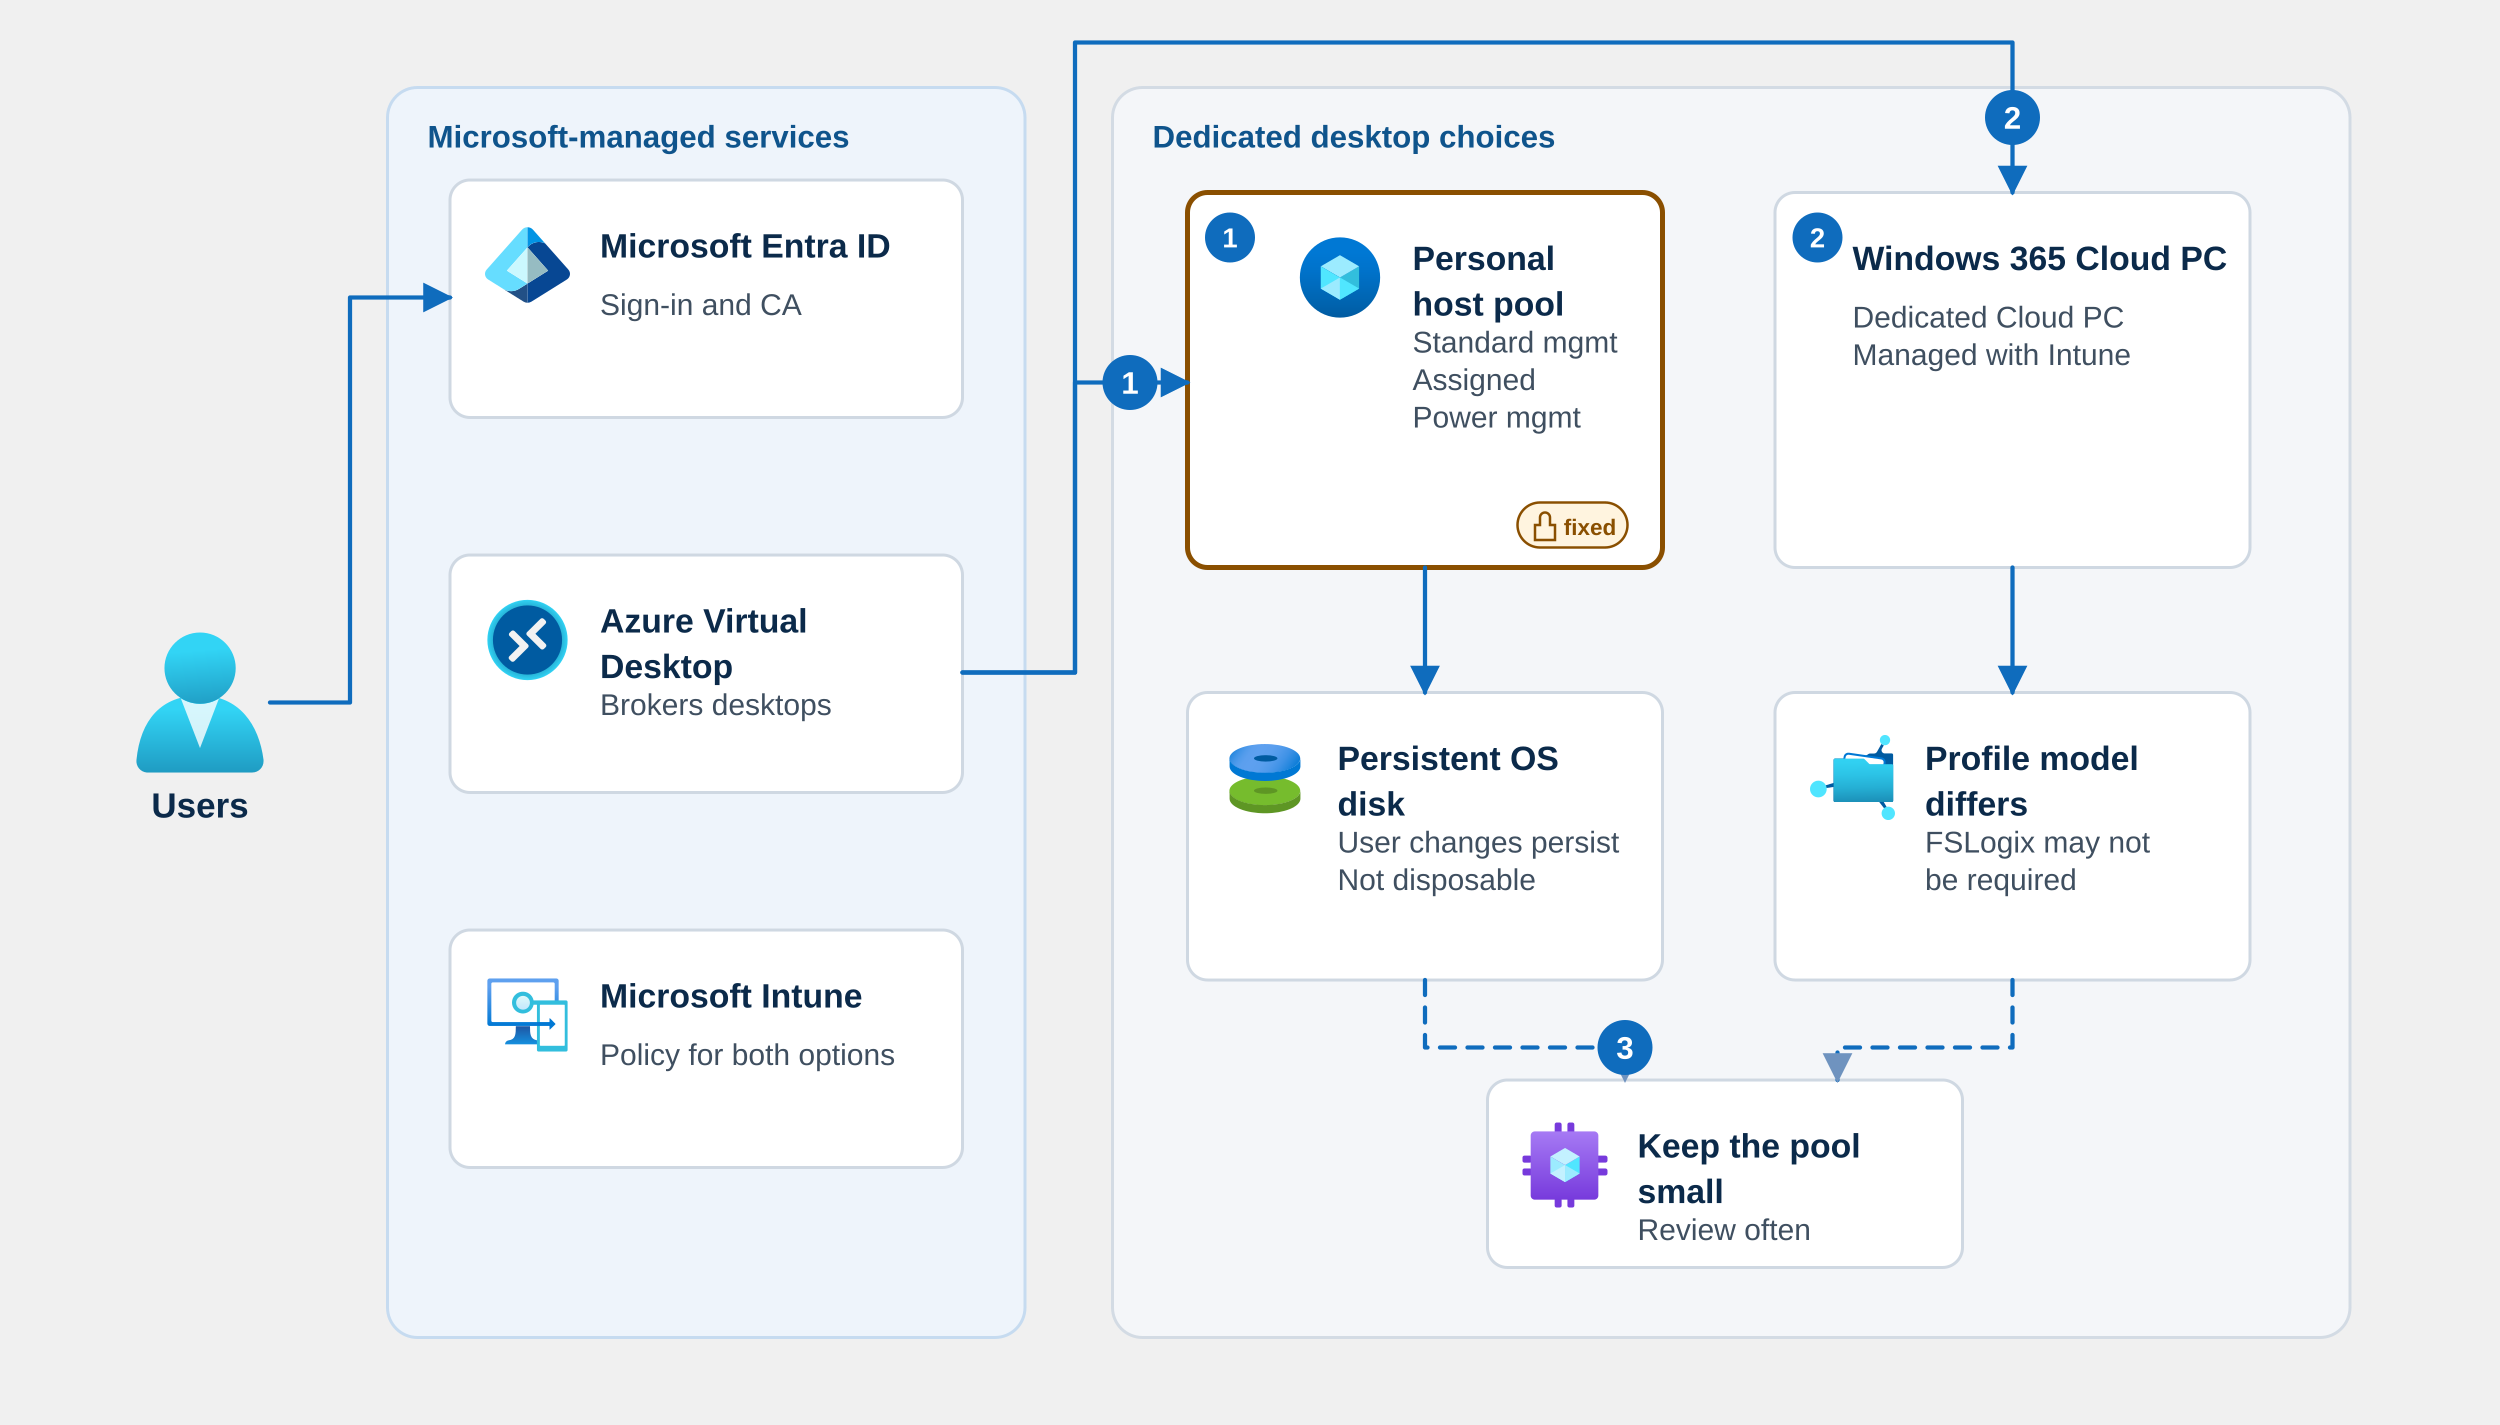
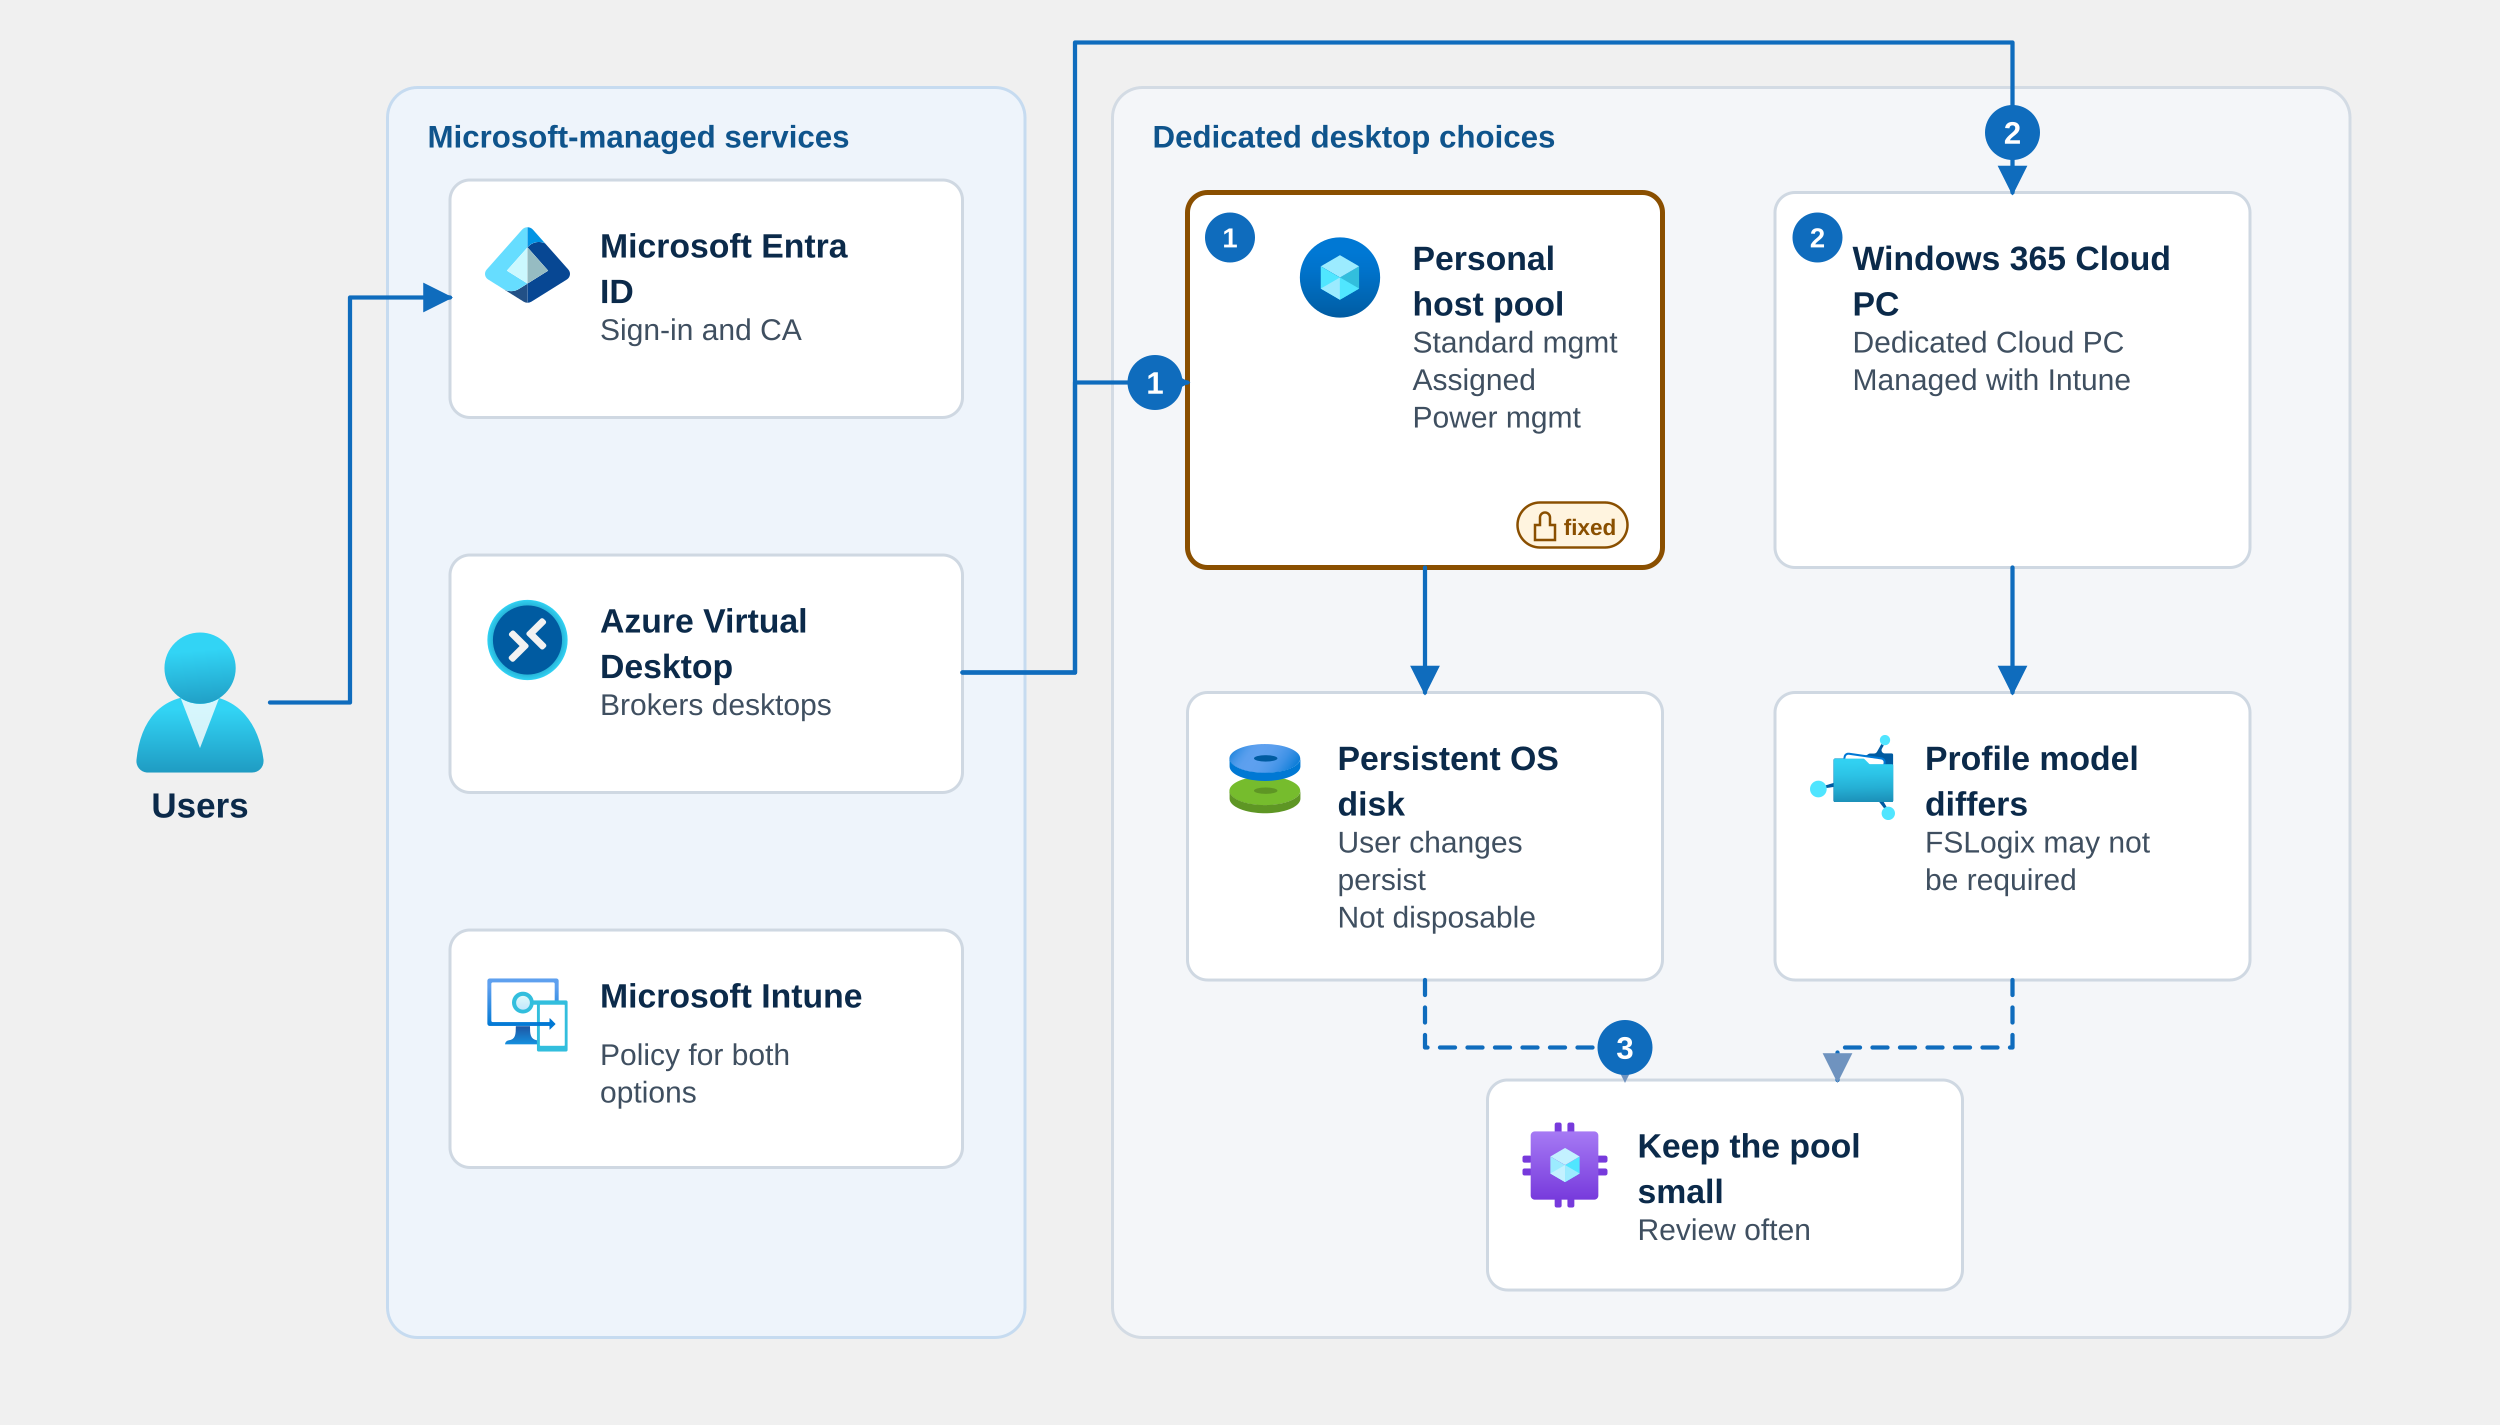
<svg xmlns="http://www.w3.org/2000/svg" viewBox="0 23 1000 570" width="1000" height="570" font-family="'Segoe UI', 'Segoe UI Variable', system-ui, -apple-system, 'Helvetica Neue', Arial, sans-serif" role="img" aria-labelledby="t d">
  <defs>
    <marker id="arrow" viewBox="0 0 10 10" refX="9" refY="5" markerWidth="7" markerHeight="7" orient="auto-start-reverse">
      <path d="M0,0 L10,5 L0,10 z" fill="#0f6cbd" />
    </marker>
    <marker id="arrow-dashed" viewBox="0 0 10 10" refX="9" refY="5" markerWidth="7" markerHeight="7" orient="auto-start-reverse">
      <path d="M0,0 L10,5 L0,10 z" fill="#6f93bf" />
    </marker>
  </defs>
  <svg x="52" y="276" width="56" height="56" viewBox="0 0 18 18">
    <defs>
      <linearGradient id="i1-be92901b-ec33-4c65-adf1-9b0eed06d677" x1="9" y1="6.88" x2="9" y2="20.45" gradientUnits="userSpaceOnUse">
        <stop offset="0.22" stop-color="#32d4f5" />
        <stop offset="1" stop-color="#198ab3" />
      </linearGradient>
      <linearGradient id="i1-b46fc246-25d8-4398-8779-1042e8cacae7" x1="8.61" y1="-0.4" x2="9.6" y2="11.92" gradientUnits="userSpaceOnUse">
        <stop offset="0.22" stop-color="#32d4f5" />
        <stop offset="1" stop-color="#198ab3" />
      </linearGradient>
    </defs>
    <path d="M15.72,18a1.45,1.45,0,0,0,1.45-1.45.47.47,0,0,0,0-.17C16.59,11.81,14,8.09,9,8.09S1.34,11.24.83,16.39A1.46,1.46,0,0,0,2.14,18H15.72Z" fill="url(#i1-be92901b-ec33-4c65-adf1-9b0eed06d677)" />
    <path d="M9,9.17a4.59,4.59,0,0,1-2.48-.73L9,14.86l2.44-6.38A4.53,4.53,0,0,1,9,9.17Z" fill="#fff" opacity="0.8" />
    <circle cx="9.01" cy="4.58" r="4.58" fill="url(#i1-b46fc246-25d8-4398-8779-1042e8cacae7)" />
  </svg>
  <text x="80" y="350" font-size="14" font-weight="700" fill="#0b2a4a" text-anchor="middle">Users</text>
  <rect x="155" y="58" width="255" height="500" rx="12" fill="#eef4fb" stroke="#c6dbf0" stroke-width="1.2" />
  <text x="171" y="82" font-size="12.5" font-weight="700" fill="#0f548c" text-anchor="start">Microsoft-managed services</text>
  <rect x="180" y="95" width="205" height="95" rx="8" fill="#ffffff" stroke="#cfd8e2" stroke-width="1.2" />
  <svg x="194" y="112" width="34" height="34" viewBox="0 0 18 18">
    <path d="m3.802,14.032c.388.242,1.033.511,1.715.511.621,0,1.198-.18,1.676-.487,0,0,.001,0,.002-.001l1.805-1.128v4.073c-.286,0-.574-.078-.824-.234l-4.374-2.734Z" fill="#225086" />
    <path d="m7.853,1.507L.353,9.967c-.579.654-.428,1.642.323,2.111,0,0,2.776,1.735,3.126,1.954.388.242,1.033.511,1.715.511.621,0,1.198-.18,1.676-.487,0,0,.001,0,.002-.001l1.805-1.128-4.364-2.728,4.365-4.924V1s0,0,0,0c-.424,0-.847.169-1.147.507Z" fill="#6df" />
    <polygon points="4.636 10.199 4.688 10.231 9 12.927 9.001 12.927 9.001 12.927 9.001 5.276 9 5.275 4.636 10.199" fill="#cbf8ff" />
    <path d="m17.324,12.078c.751-.469.902-1.457.323-2.111l-4.921-5.551c-.397-.185-.842-.291-1.313-.291-.925,0-1.752.399-2.302,1.026l-.109.123h0s4.364,4.924,4.364,4.924h0s0,0,0,0l-4.365,2.728v4.073c.287,0,.573-.078.823-.234l7.5-4.688Z" fill="#074793" />
    <path d="m9.001,1v4.275s.109-.123.109-.123c.55-.627,1.377-1.026,2.302-1.026.472,0,.916.107,1.313.291l-2.579-2.909c-.299-.338-.723-.507-1.146-.507Z" fill="#0294e4" />
    <polygon points="13.365 10.199 13.365 10.199 13.365 10.199 9.001 5.276 9.001 12.926 13.365 10.199" fill="#96bcc2" />
  </svg>
-   <text x="240" y="126.0" font-size="13.5" font-weight="700" fill="#0b2a4a" text-anchor="start">Microsoft Entra ID</text>
-   <text x="240" y="149.0" font-size="12" font-weight="400" fill="#3f4f60" text-anchor="start">Sign-in and CA</text>
+   <text x="240" y="126.0" font-size="13.5" font-weight="700" fill="#0b2a4a" text-anchor="start">Microsoft Entra</text>
+   <text x="240" y="144.225" font-size="13.5" font-weight="700" fill="#0b2a4a" text-anchor="start">ID</text>
+   <text x="240" y="159.0" font-size="12" font-weight="400" fill="#3f4f60" text-anchor="start">Sign-in and CA</text>
  <rect x="180" y="245" width="205" height="95" rx="8" fill="#ffffff" stroke="#cfd8e2" stroke-width="1.2" />
  <svg x="194" y="262" width="34" height="34" viewBox="0 0 18 18">
    <defs>
      <radialGradient id="i3-e9a2b8bf-efad-4e15-89f0-635373400131" cx="9" cy="9" r="8.5" gradientUnits="userSpaceOnUse">
        <stop offset="0" stop-color="#198ab3" />
        <stop offset="0.382" stop-color="#1a8cb5" />
        <stop offset="0.576" stop-color="#1c94bc" />
        <stop offset="0.727" stop-color="#21a1c8" />
        <stop offset="0.856" stop-color="#27b4d8" />
        <stop offset="0.97" stop-color="#2fccee" />
        <stop offset="1" stop-color="#32d4f5" />
      </radialGradient>
    </defs>
    <g id="i3-faeec9e4-44b9-413a-8332-867d334dcda2">
      <g>
        <circle cx="9" cy="9" r="8.5" fill="url(#i3-e9a2b8bf-efad-4e15-89f0-635373400131)" />
        <circle cx="9" cy="9" r="7.321" fill="#005ba1" />
      </g>
      <g>
        <path d="M9.1,9.937,6.266,7.125a.507.507,0,0,0-.709,0L5.2,7.48a.469.469,0,0,0-.143.337.476.476,0,0,0,.141.339l2.132,2.122L5.152,12.441a.473.473,0,0,0,0,.676l.361.355a.507.507,0,0,0,.709,0L9.1,10.612a.475.475,0,0,0,.141-.338A.468.468,0,0,0,9.1,9.937Z" fill="#f2f2f2" />
        <path d="M8.755,7.678a.475.475,0,0,0,.141.338l2.88,2.859a.507.507,0,0,0,.709,0l.361-.356a.469.469,0,0,0,.143-.337.475.475,0,0,0-.141-.338L10.674,7.682l2.132-2.123a.475.475,0,0,0,.141-.338.469.469,0,0,0-.143-.337l-.361-.356a.507.507,0,0,0-.709,0L8.9,7.34A.472.472,0,0,0,8.755,7.678Z" fill="#f2f2f2" />
      </g>
    </g>
  </svg>
  <text x="240" y="276.0" font-size="13.5" font-weight="700" fill="#0b2a4a" text-anchor="start">Azure Virtual</text>
  <text x="240" y="294.225" font-size="13.5" font-weight="700" fill="#0b2a4a" text-anchor="start">Desktop</text>
  <text x="240" y="309.0" font-size="12" font-weight="400" fill="#3f4f60" text-anchor="start">Brokers desktops</text>
  <rect x="180" y="395" width="205" height="95" rx="8" fill="#ffffff" stroke="#cfd8e2" stroke-width="1.2" />
  <svg x="194" y="412" width="34" height="34" viewBox="0 0 18 18">
    <defs>
      <linearGradient id="i4-aaede26b-698f-4a65-b6db-859d207e2da6" x1="8.05" y1="11.32" x2="8.05" y2="1.26" gradientUnits="userSpaceOnUse">
        <stop offset="0" stop-color="#0078d4" />
        <stop offset="0.82" stop-color="#5ea0ef" />
      </linearGradient>
      <linearGradient id="i4-bc54987f-34ba-4701-8ce4-6eca10aff9e9" x1="8.05" y1="15.21" x2="8.05" y2="11.32" gradientUnits="userSpaceOnUse">
        <stop offset="0" stop-color="#1490df" />
        <stop offset="0.98" stop-color="#1f56a3" />
      </linearGradient>
      <linearGradient id="i4-a5434fd8-c18c-472c-be91-f2aa070858b7" x1="8.05" y1="7.87" x2="8.05" y2="4.94" gradientUnits="userSpaceOnUse">
        <stop offset="0" stop-color="#d2ebff" />
        <stop offset="1" stop-color="#f0fffd" />
      </linearGradient>
    </defs>
    <rect x="0.5" y="1.26" width="15.1" height="10.06" rx="0.5" fill="url(#i4-aaede26b-698f-4a65-b6db-859d207e2da6)" />
    <rect x="1.34" y="2.1" width="13.42" height="8.39" rx="0.28" fill="#fff" />
    <path d="M11.08,14.37c-1.5-.23-1.56-1.31-1.55-3h-3c0,1.74-.06,2.82-1.55,3a.87.87,0,0,0-.74.84h7.54A.88.88,0,0,0,11.08,14.37Z" fill="url(#i4-bc54987f-34ba-4701-8ce4-6eca10aff9e9)" />
    <path d="M17.17,5.91H10.29a2.31,2.31,0,1,0,0,.92H11v9.58a.33.33,0,0,0,.33.33h5.83a.33.33,0,0,0,.33-.33V6.24A.33.33,0,0,0,17.17,5.91Z" fill="#32bedd" />
    <rect x="11.62" y="6.82" width="5.27" height="8.7" rx="0.12" fill="#fff" />
    <circle cx="8.05" cy="6.41" r="1.46" opacity="0.9" fill="url(#i4-a5434fd8-c18c-472c-be91-f2aa070858b7)" />
    <path d="M14.88,10.82,13.76,9.7a.06.06,0,0,0-.1.05v.68a.06.06,0,0,1-.06.06H11v.83H13.6a.06.06,0,0,1,.06.06v.69a.06.06,0,0,0,.1,0L14.88,11A.12.12,0,0,0,14.88,10.82Z" fill="#0078d4" />
  </svg>
  <text x="240" y="426.0" font-size="13.5" font-weight="700" fill="#0b2a4a" text-anchor="start">Microsoft Intune</text>
-   <text x="240" y="449.0" font-size="12" font-weight="400" fill="#3f4f60" text-anchor="start">Policy for both options</text>
+   <text x="240" y="449.0" font-size="12" font-weight="400" fill="#3f4f60" text-anchor="start">Policy for both</text>
+   <text x="240" y="464.0" font-size="12" font-weight="400" fill="#3f4f60" text-anchor="start">options</text>
  <rect x="445" y="58" width="495" height="500" rx="12" fill="#f4f6f9" stroke="#d3dbe4" stroke-width="1.2" />
  <text x="461" y="82" font-size="12.5" font-weight="700" fill="#0f548c" text-anchor="start">Dedicated desktop choices</text>
  <rect x="475" y="100" width="190" height="150" rx="8" fill="#ffffff" stroke="#8a4f00" stroke-width="2" />
  <circle cx="492" cy="118" r="10" fill="#0f6cbd" />
  <text x="492" y="121.96" font-size="11" font-weight="700" fill="#ffffff" text-anchor="middle">1</text>
  <rect x="607" y="224" width="44" height="18" rx="9" fill="#fff4df" stroke="#8a4f00" stroke-width="1" />
  <path d="M616,233 h-2 v6 h8 v-6 h-2 v-3 a2,2 0 0 0 -4,0 z" fill="none" stroke="#8a4f00" stroke-width="1" />
  <text x="636" y="237" font-size="9" font-weight="700" fill="#8a4f00" text-anchor="middle">fixed</text>
  <svg x="519" y="117" width="34" height="34" viewBox="0 0 18 18">
    <defs>
      <linearGradient id="i5-b7b52328-afea-4ae3-a11b-e21cf942d33d" x1="9" y1="17.5" x2="9" y2="0.5" gradientUnits="userSpaceOnUse">
        <stop offset="0" stop-color="#005ba1" />
        <stop offset="0.168" stop-color="#0063ae" />
        <stop offset="0.577" stop-color="#0072ca" />
        <stop offset="0.815" stop-color="#0078d4" />
      </linearGradient>
    </defs>
    <g id="i5-f296cd5a-787e-4f7b-ae7d-f8e4c512e403">
      <g>
        <circle cx="9" cy="9" r="8.5" fill="url(#i5-b7b52328-afea-4ae3-a11b-e21cf942d33d)" />
        <g id="i5-b26dad0a-3648-4f5e-b5e8-d86f08f4d08c">
          <g id="i5-bf235d1c-b690-40eb-8a79-cf880451778d">
            <g id="i5-bcd9163a-c4d8-4e54-8c97-4a109bf64f75">
              <path id="i5-e49dfb7e-134a-43bd-83fc-ab356cb14af0" d="M13.046,6.635v4.709L8.984,13.707V8.992Z" fill="#32bedd" />
            </g>
            <g id="i5-a5b973ff-f0b7-405d-8643-344e4c6197bf">
              <path id="i5-b4b89f14-a55a-428c-a4ac-415feb735142" d="M13.046,6.635,8.99,9,4.928,6.635,8.99,4.272Z" fill="#9cebff" />
            </g>
            <g id="i5-adac1240-6aa9-4f15-96e4-37e67d1c6c71">
              <path id="i5-f65d8fa4-1c52-4beb-89ef-75de96e9143e" d="M8.984,9v4.709L4.928,11.344V6.635Z" fill="#50e6ff" />
            </g>
            <path id="i5-b5d243da-3c58-4a56-96f0-5072c268eecc" d="M4.928,11.344,8.984,8.992v4.715Z" fill="#9cebff" />
            <path id="i5-f11f8f15-8a95-4259-8c1e-cffcafd2ea60" d="M13.046,11.344,8.984,8.992v4.715Z" fill="#50e6ff" />
          </g>
        </g>
      </g>
    </g>
  </svg>
  <text x="565" y="131.0" font-size="13.5" font-weight="700" fill="#0b2a4a" text-anchor="start">Personal</text>
  <text x="565" y="149.225" font-size="13.5" font-weight="700" fill="#0b2a4a" text-anchor="start">host pool</text>
  <text x="565" y="164.0" font-size="12" font-weight="400" fill="#3f4f60" text-anchor="start">Standard mgmt</text>
  <text x="565" y="179.0" font-size="12" font-weight="400" fill="#3f4f60" text-anchor="start">Assigned</text>
  <text x="565" y="194.0" font-size="12" font-weight="400" fill="#3f4f60" text-anchor="start">Power mgmt</text>
  <rect x="710" y="100" width="190" height="150" rx="8" fill="#ffffff" stroke="#cfd8e2" stroke-width="1.2" />
  <circle cx="727" cy="118" r="10" fill="#0f6cbd" />
  <text x="727" y="121.96" font-size="11" font-weight="700" fill="#ffffff" text-anchor="middle">2</text>
-   <text x="741" y="131.0" font-size="13.5" font-weight="700" fill="#0b2a4a" text-anchor="start">Windows 365 Cloud PC</text>
-   <text x="741" y="154.0" font-size="12" font-weight="400" fill="#3f4f60" text-anchor="start">Dedicated Cloud PC</text>
-   <text x="741" y="169.0" font-size="12" font-weight="400" fill="#3f4f60" text-anchor="start">Managed with Intune</text>
+   <text x="741" y="131.0" font-size="13.5" font-weight="700" fill="#0b2a4a" text-anchor="start">Windows 365 Cloud</text>
+   <text x="741" y="149.225" font-size="13.5" font-weight="700" fill="#0b2a4a" text-anchor="start">PC</text>
+   <text x="741" y="164.0" font-size="12" font-weight="400" fill="#3f4f60" text-anchor="start">Dedicated Cloud PC</text>
+   <text x="741" y="179.0" font-size="12" font-weight="400" fill="#3f4f60" text-anchor="start">Managed with Intune</text>
  <rect x="475" y="300" width="190" height="115" rx="8" fill="#ffffff" stroke="#cfd8e2" stroke-width="1.2" />
  <svg x="489" y="317" width="34" height="34" viewBox="0 0 18 18">
    <defs>
      <linearGradient id="i6-a3aecb5c-11f5-4ece-99f7-9672f3236156" x1="15.35" y1="13.41" x2="15.37" y2="13.41" gradientUnits="userSpaceOnUse">
        <stop offset="0" stop-color="#0078d4" />
        <stop offset="0.14" stop-color="#1782da" />
        <stop offset="0.37" stop-color="#368fe3" />
        <stop offset="0.59" stop-color="#4c98ea" />
        <stop offset="0.8" stop-color="#599eee" />
        <stop offset="0.99" stop-color="#5ea0ef" />
      </linearGradient>
      <linearGradient id="i6-b4dfb3ab-25fe-416c-a6fa-f33fcfbf22dc" x1="5.51" y1="802.5" x2="12.94" y2="810.58" gradientTransform="translate(0 -1278.76) scale(1 1.59)" gradientUnits="userSpaceOnUse">
        <stop offset="0" stop-color="#0078d4" />
        <stop offset="0.02" stop-color="#0d7ed8" />
        <stop offset="0.08" stop-color="#2b8ae0" />
        <stop offset="0.15" stop-color="#4194e7" />
        <stop offset="0.22" stop-color="#519beb" />
        <stop offset="0.29" stop-color="#5b9fee" />
        <stop offset="0.4" stop-color="#5ea0ef" />
        <stop offset="0.55" stop-color="#5b9fee" />
        <stop offset="0.68" stop-color="#509aeb" />
        <stop offset="0.8" stop-color="#3f92e6" />
        <stop offset="0.91" stop-color="#2688df" />
        <stop offset="0.99" stop-color="#127fd9" />
      </linearGradient>
    </defs>
    <ellipse cx="8.96" cy="11.82" rx="7.5" ry="3.08" fill="#76bc2d" />
    <ellipse cx="9.15" cy="11.79" rx="2.49" ry="0.68" fill="#5e9624" />
    <path d="M15.35,13.4l0,0Z" fill="url(#i6-a3aecb5c-11f5-4ece-99f7-9672f3236156)" />
    <ellipse cx="8.96" cy="4.99" rx="7.5" ry="3.08" fill="url(#i6-b4dfb3ab-25fe-416c-a6fa-f33fcfbf22dc)" />
    <ellipse cx="9.15" cy="4.95" rx="2.49" ry="0.68" fill="#005ba1" />
    <path d="M9,14.84c4.15,0,7.5-1.38,7.5-3.08h0v1.82h0c-.14,1.65-3.44,3-7.5,3s-7.5-1.38-7.5-3.08V11.76C1.46,13.46,4.82,14.84,9,14.84Z" fill="#5e9624" />
    <path d="M15.35,13.4l0,0Z" fill="url(#i6-a3aecb5c-11f5-4ece-99f7-9672f3236156)" />
    <path d="M9,8c4.15,0,7.5-1.38,7.5-3.08h0V6.74h0c-.14,1.65-3.44,3-7.5,3s-7.5-1.38-7.5-3.08V4.92C1.46,6.62,4.82,8,9,8Z" fill="#0078d4" />
  </svg>
  <text x="535" y="331.0" font-size="13.5" font-weight="700" fill="#0b2a4a" text-anchor="start">Persistent OS</text>
  <text x="535" y="349.225" font-size="13.5" font-weight="700" fill="#0b2a4a" text-anchor="start">disk</text>
-   <text x="535" y="364.0" font-size="12" font-weight="400" fill="#3f4f60" text-anchor="start">User changes persist</text>
-   <text x="535" y="379.0" font-size="12" font-weight="400" fill="#3f4f60" text-anchor="start">Not disposable</text>
+   <text x="535" y="364.0" font-size="12" font-weight="400" fill="#3f4f60" text-anchor="start">User changes</text>
+   <text x="535" y="379.0" font-size="12" font-weight="400" fill="#3f4f60" text-anchor="start">persist</text>
+   <text x="535" y="394.0" font-size="12" font-weight="400" fill="#3f4f60" text-anchor="start">Not disposable</text>
  <rect x="710" y="300" width="190" height="115" rx="8" fill="#ffffff" stroke="#cfd8e2" stroke-width="1.2" />
  <svg x="724" y="317" width="34" height="34" viewBox="0 0 18 18">
    <defs>
      <linearGradient id="i7-ba3d4428-273b-47d2-80ac-53671019b795" x1="-1267.23" y1="3.07" x2="-1267.52" y2="14.64" gradientTransform="matrix(-1, 0, 0, 1, -1256.13, 0)" gradientUnits="userSpaceOnUse">
        <stop offset="0" stop-color="#32d4f5" />
        <stop offset="0.23" stop-color="#31d0f1" />
        <stop offset="0.46" stop-color="#2cc3e6" />
        <stop offset="0.7" stop-color="#25afd4" />
        <stop offset="0.94" stop-color="#1c92ba" />
        <stop offset="1" stop-color="#198ab3" />
      </linearGradient>
    </defs>
    <g id="i7-bce83c25-9afe-4c01-b0b0-4312ccacb0c8">
      <g>
        <path d="M17.28,3.9h-.91a4.16,4.16,0,0,0-.55,0,.68.68,0,0,1-.59-1l.39-.7a1.83,1.83,0,0,0-.51-.29l-.93,1.66a.7.7,0,0,1-.6.35h-.83a.66.66,0,0,0-.32.08h0L10.86,5a.25.25,0,0,1-.16,0H5.27A.29.29,0,0,0,5,5.32v4.82l-1.75.54.13.56L5,11V13.9a.29.29,0,0,0,.29.29h9.37l1.15,1.49.49-.31-.68-1.18h1.68a.29.29,0,0,0,.3-.29V4.2A.3.3,0,0,0,17.28,3.9Z" fill="#005ba1" />
        <circle cx="15.88" cy="1.08" r="1.09" fill="#50e5ff" />
        <circle cx="16.58" cy="16.59" r="1.42" fill="#50e5ff" />
        <circle cx="1.77" cy="11.44" r="1.77" fill="#50e5ff" />
        <g>
          <path d="M15.17,4.75l-6.91-1H8.12a1,1,0,0,0-1,.87L6.86,6.31H16L16,5.9A1,1,0,0,0,15.17,4.75Z" fill="#0078d4" />
          <path d="M15.1,5.18l-6.9-1H8.11a.58.58,0,0,0-.57.5L7.3,6.31h8.22l.07-.47A.58.58,0,0,0,15.1,5.18Z" fill="#fff" />
        </g>
        <path d="M5.26,5h6.05a.33.33,0,0,1,.21.09l1,1a.29.29,0,0,0,.21.09h4.6a.3.3,0,0,1,.3.29V13.9a.3.3,0,0,1-.3.29h-12A.29.29,0,0,1,5,13.9V5.32A.3.3,0,0,1,5.26,5Z" fill="url(#i7-ba3d4428-273b-47d2-80ac-53671019b795)" />
      </g>
    </g>
  </svg>
  <text x="770" y="331.0" font-size="13.5" font-weight="700" fill="#0b2a4a" text-anchor="start">Profile model</text>
  <text x="770" y="349.225" font-size="13.5" font-weight="700" fill="#0b2a4a" text-anchor="start">differs</text>
  <text x="770" y="364.0" font-size="12" font-weight="400" fill="#3f4f60" text-anchor="start">FSLogix may not</text>
  <text x="770" y="379.0" font-size="12" font-weight="400" fill="#3f4f60" text-anchor="start">be required</text>
-   <rect x="595" y="455" width="190" height="75" rx="8" fill="#ffffff" stroke="#cfd8e2" stroke-width="1.2" />
+   <rect x="595" y="455" width="190" height="84" rx="8" fill="#ffffff" stroke="#cfd8e2" stroke-width="1.2" />
  <svg x="609" y="472" width="34" height="34" viewBox="0 0 18 18">
    <defs>
      <linearGradient id="i8-b9a9ff0b-7dac-405b-a6dd-a489a2813f83" x1="8.898" y1="16.345" x2="8.898" y2="1.887" gradientUnits="userSpaceOnUse">
        <stop offset="0.001" stop-color="#773adc" />
        <stop offset="1" stop-color="#a67af4" />
      </linearGradient>
    </defs>
    <g id="i8-b489344a-7430-4172-84c3-3a0d8c5a38b5">
      <g>
        <g>
          <path d="M7.855,2.526H7.247A.431.431,0,0,1,6.816,2.1V.431A.431.431,0,0,1,7.247,0h.608a.43.43,0,0,1,.43.431V2.1A.43.43,0,0,1,7.855,2.526ZM10.979,2.1V.431A.431.431,0,0,0,10.548,0H9.941A.431.431,0,0,0,9.51.431V2.1a.431.431,0,0,0,.431.431h.607A.431.431,0,0,0,10.979,2.1ZM8.285,17.612V16.338A.388.388,0,0,0,7.9,15.95H7.2a.388.388,0,0,0-.388.388v1.274A.388.388,0,0,0,7.2,18H7.9A.388.388,0,0,0,8.285,17.612Zm2.694,0V16.338a.388.388,0,0,0-.388-.388H9.9a.388.388,0,0,0-.388.388v1.274A.388.388,0,0,0,9.9,18h.693A.388.388,0,0,0,10.979,17.612Zm4.8-9.114h1.777A.445.445,0,0,0,18,8.053V7.46a.445.445,0,0,0-.445-.445H15.778a.445.445,0,0,0-.445.445v.593A.445.445,0,0,0,15.778,8.5Zm0,2.719h1.777A.445.445,0,0,0,18,10.772v-.594a.444.444,0,0,0-.445-.444H15.778a.444.444,0,0,0-.445.444v.594A.445.445,0,0,0,15.778,11.217ZM.385,8.5h1.23A.385.385,0,0,0,2,8.113V7.4a.385.385,0,0,0-.385-.385H.385A.385.385,0,0,0,0,7.4v.713A.385.385,0,0,0,.385,8.5Zm0,2.719h1.23A.385.385,0,0,0,2,10.832v-.713a.385.385,0,0,0-.385-.385H.385A.385.385,0,0,0,0,10.119v.713A.385.385,0,0,0,.385,11.217Z" fill="#773adc" />
          <rect x="1.734" y="1.887" width="14.327" height="14.458" rx="0.88" fill="url(#i8-b9a9ff0b-7dac-405b-a6dd-a489a2813f83)" />
        </g>
        <g>
          <polygon points="12.097 7.198 12.097 10.802 9.004 12.612 9.004 9 12.097 7.198" fill="#50e6ff" />
          <polygon points="12.097 7.198 9.004 9.008 5.903 7.198 9.004 5.388 12.097 7.198" fill="#c3f1ff" />
          <polygon points="9.004 9.008 9.004 12.612 5.903 10.802 5.903 7.198 9.004 9.008" fill="#9cebff" />
          <polygon points="5.903 10.802 9.004 9 9.004 12.612 5.903 10.802" fill="#c3f1ff" />
          <polygon points="12.097 10.802 9.004 9 9.004 12.612 12.097 10.802" fill="#9cebff" />
        </g>
      </g>
    </g>
  </svg>
  <text x="655" y="486.0" font-size="13.5" font-weight="700" fill="#0b2a4a" text-anchor="start">Keep the pool</text>
  <text x="655" y="504.225" font-size="13.5" font-weight="700" fill="#0b2a4a" text-anchor="start">small</text>
  <text x="655" y="519.0" font-size="12" font-weight="400" fill="#3f4f60" text-anchor="start">Review often</text>
  <path d="M108,304 L140,304 L140,142 L180,142" fill="none" stroke="#0f6cbd" stroke-width="1.7" stroke-linejoin="round" stroke-linecap="round" marker-end="url(#arrow)" />
  <path d="M385,292 L430,292 L430,176 L475,176" fill="none" stroke="#0f6cbd" stroke-width="1.7" stroke-linejoin="round" stroke-linecap="round" marker-end="url(#arrow)" />
  <path d="M385,292 L430,292 L430,40 L805,40 L805,100" fill="none" stroke="#0f6cbd" stroke-width="1.7" stroke-linejoin="round" stroke-linecap="round" marker-end="url(#arrow)" />
  <path d="M570,250 L570,300" fill="none" stroke="#0f6cbd" stroke-width="1.7" stroke-linejoin="round" stroke-linecap="round" marker-end="url(#arrow)" />
  <path d="M805,250 L805,300" fill="none" stroke="#0f6cbd" stroke-width="1.7" stroke-linejoin="round" stroke-linecap="round" marker-end="url(#arrow)" />
  <path d="M570,415 L570,442 L650,442 L650,455" fill="none" stroke="#0f6cbd" stroke-width="1.7" stroke-linejoin="round" stroke-linecap="round" stroke-dasharray="6 5" marker-end="url(#arrow-dashed)" />
  <path d="M805,415 L805,442 L735,442 L735,455" fill="none" stroke="#0f6cbd" stroke-width="1.7" stroke-linejoin="round" stroke-linecap="round" stroke-dasharray="6 5" marker-end="url(#arrow-dashed)" />
-   <circle cx="452" cy="176" r="11" fill="#0f6cbd" />
-   <text x="452" y="180.5" font-size="12.5" font-weight="700" fill="#ffffff" text-anchor="middle">1</text>
-   <circle cx="805" cy="70" r="11" fill="#0f6cbd" />
-   <text x="805" y="74.5" font-size="12.5" font-weight="700" fill="#ffffff" text-anchor="middle">2</text>
+   <circle cx="462" cy="176" r="11" fill="#0f6cbd" />
+   <text x="462" y="180.5" font-size="12.5" font-weight="700" fill="#ffffff" text-anchor="middle">1</text>
+   <circle cx="805" cy="76" r="11" fill="#0f6cbd" />
+   <text x="805" y="80.5" font-size="12.5" font-weight="700" fill="#ffffff" text-anchor="middle">2</text>
  <circle cx="650" cy="442" r="11" fill="#0f6cbd" />
  <text x="650" y="446.5" font-size="12.5" font-weight="700" fill="#ffffff" text-anchor="middle">3</text>
</svg>
